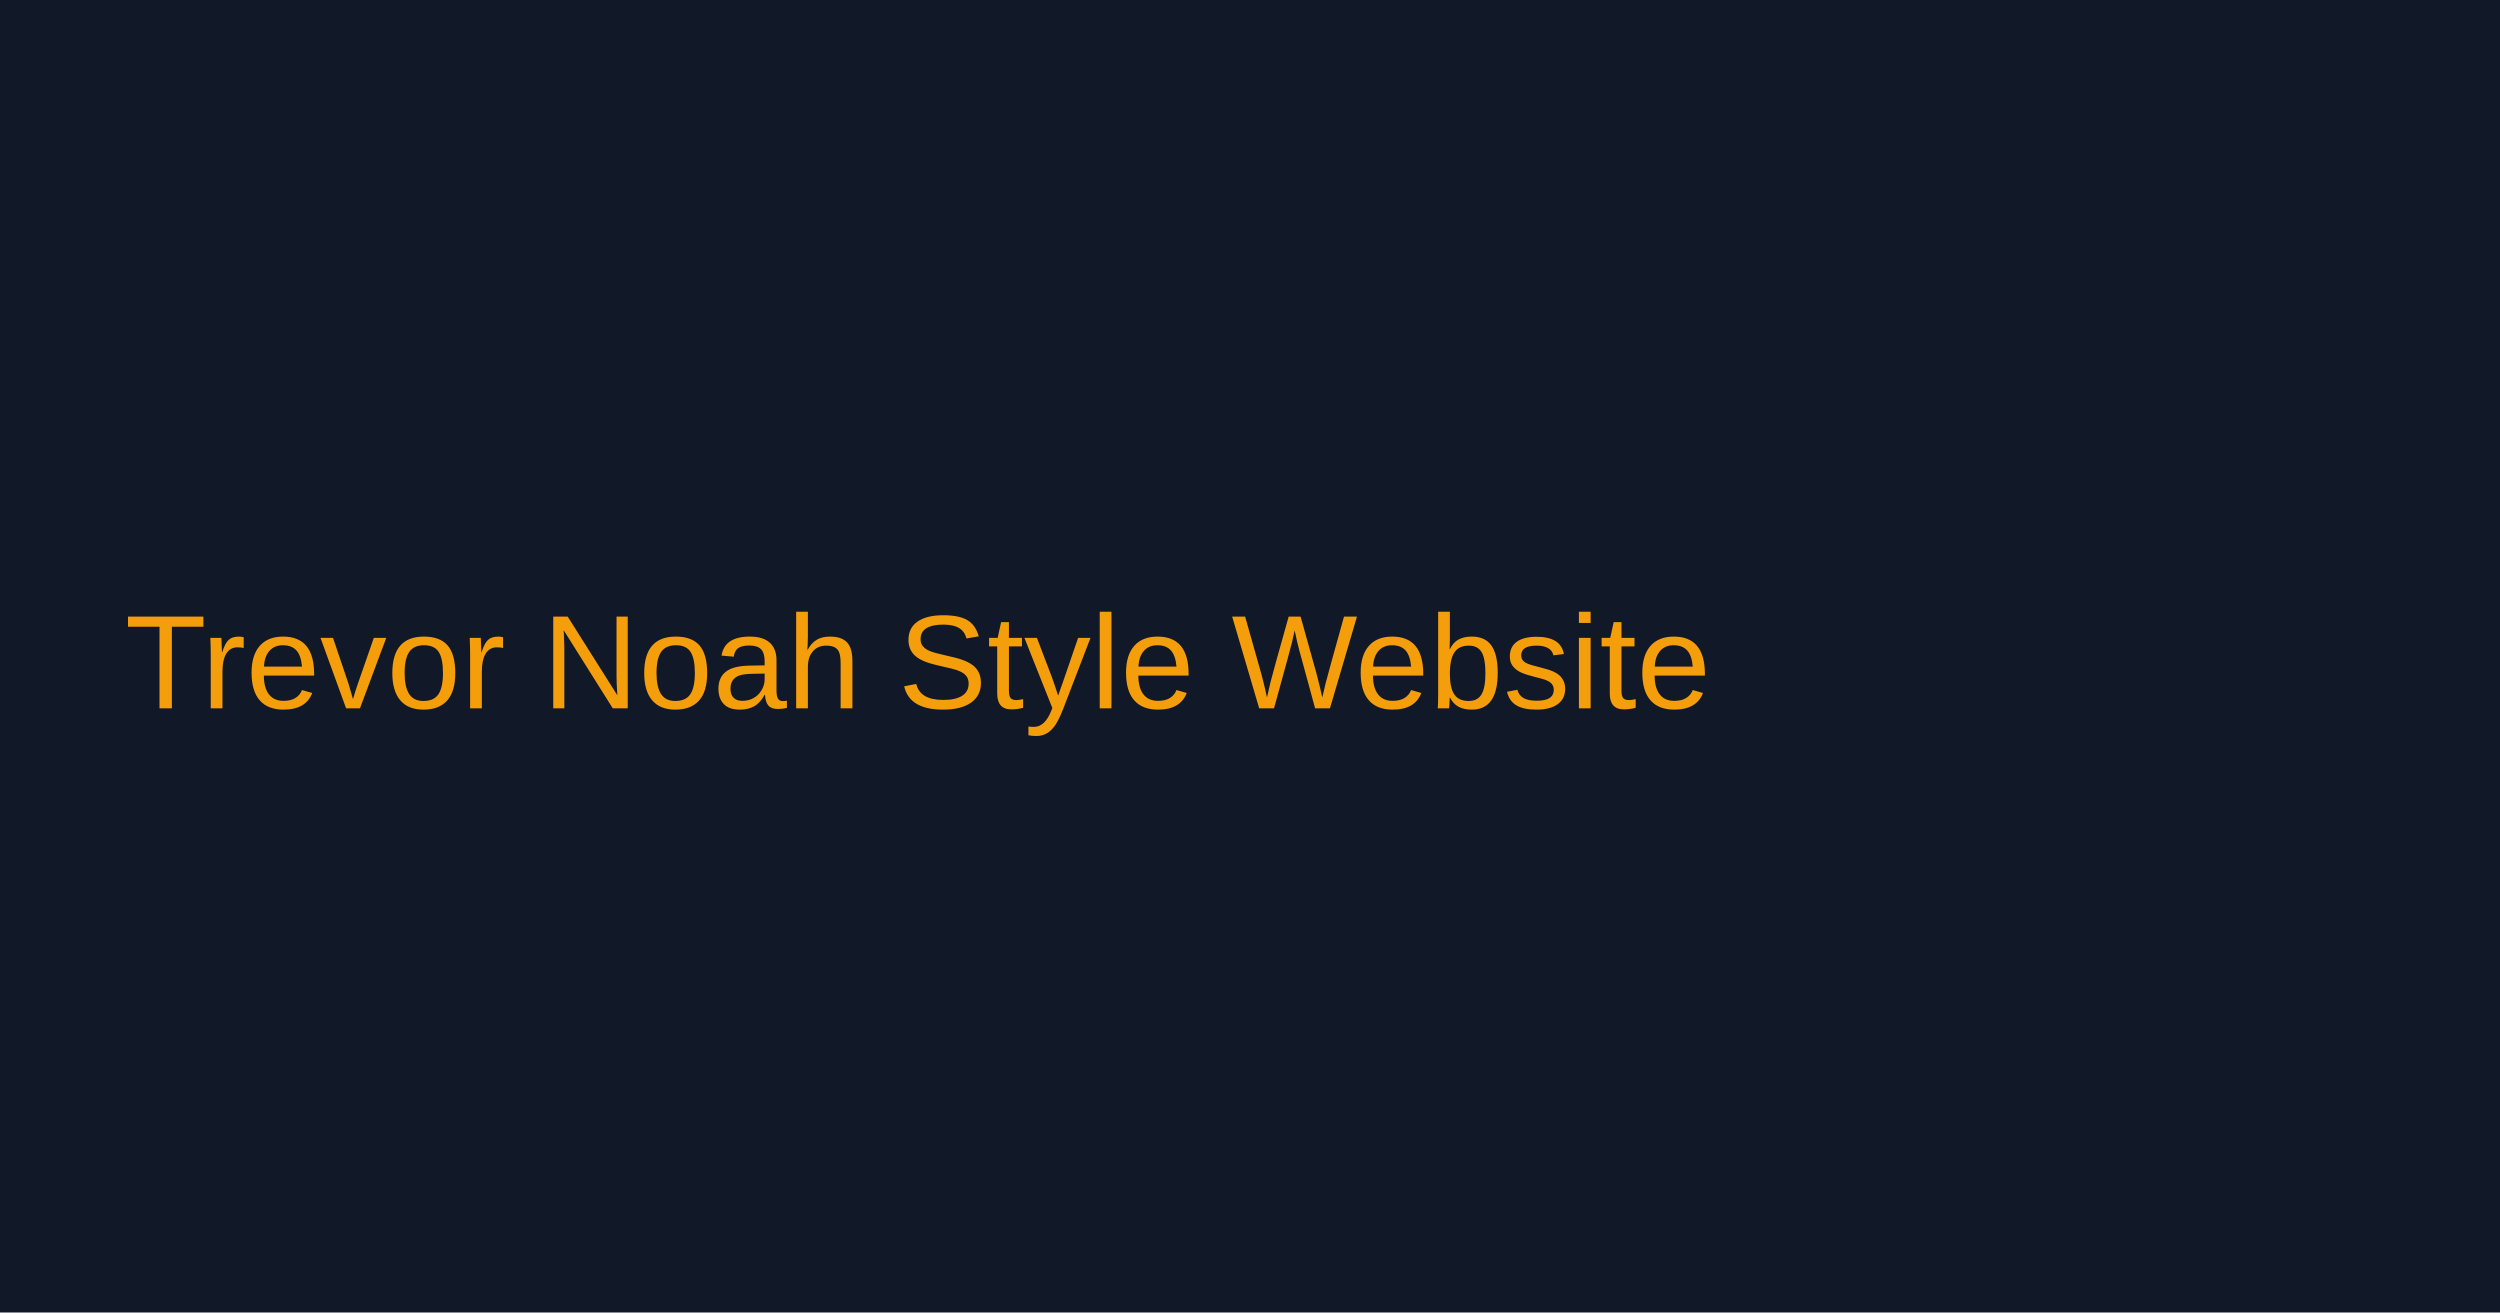
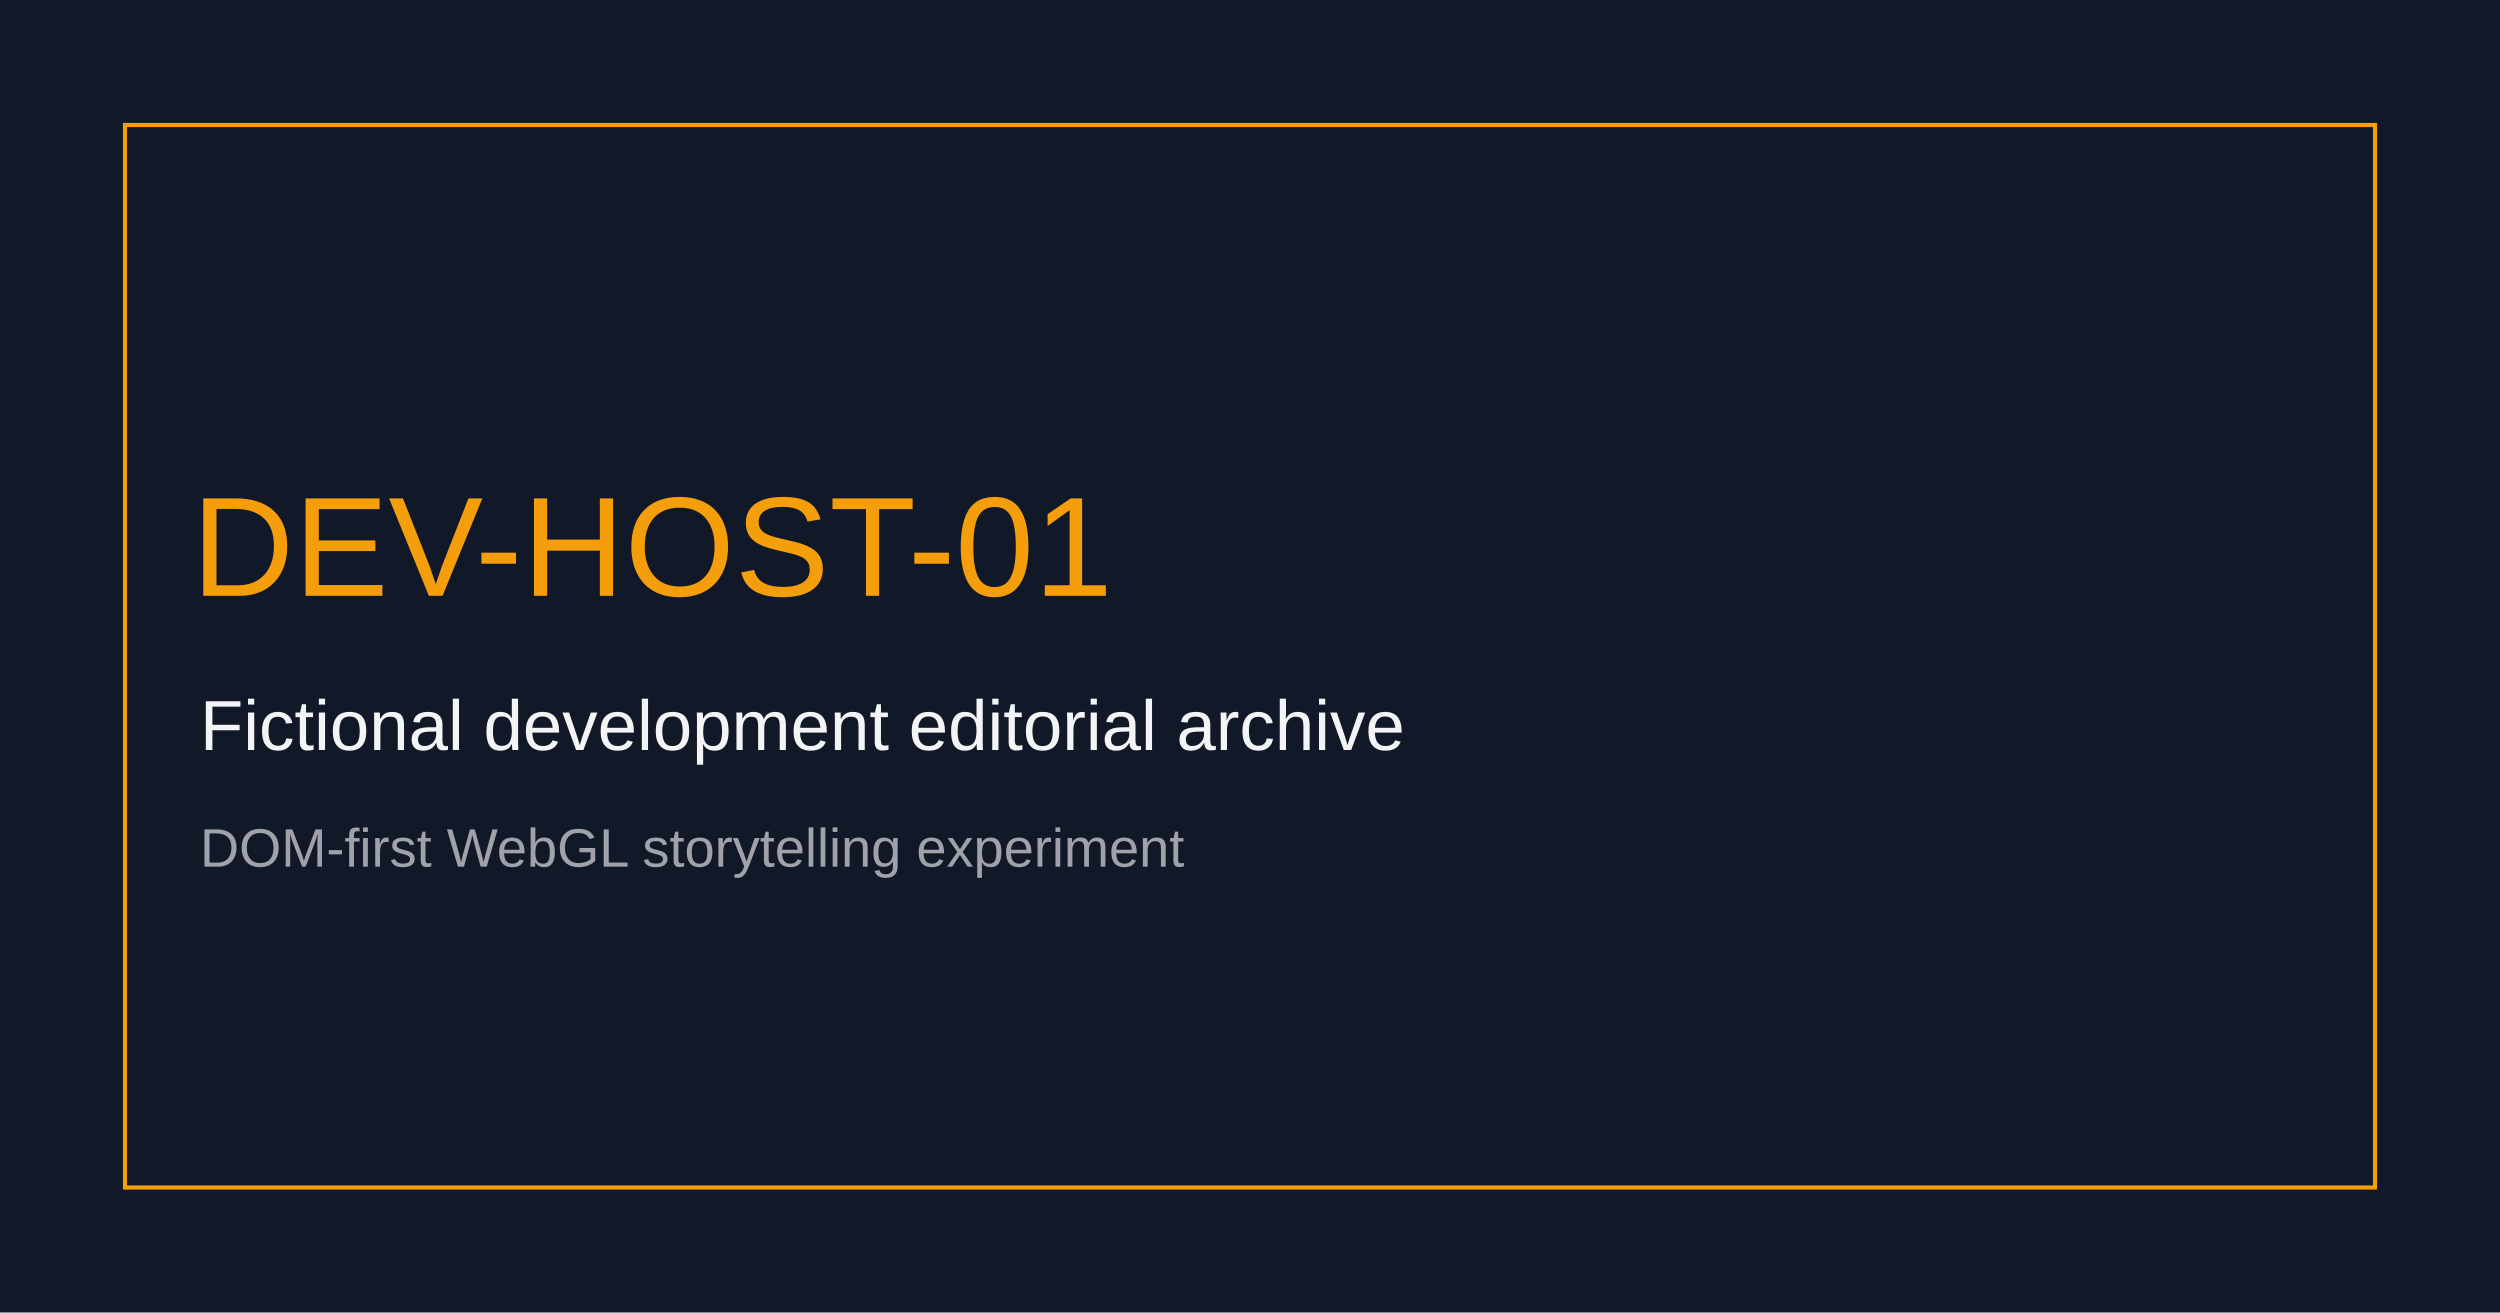
- <svg xmlns="http://www.w3.org/2000/svg" viewBox="0 0 1200 630">
+ <svg xmlns="http://www.w3.org/2000/svg" width="1200" height="630" viewBox="0 0 1200 630" role="img" aria-labelledby="title description">
  <rect width="1200" height="630" fill="#111827" />
-   <text x="60" y="340" fill="#f59e0b" font-size="64" font-family="Arial">Trevor Noah Style Website</text>
+   <rect x="60" y="60" width="1080" height="510" fill="none" stroke="#f59e0b" stroke-width="2" />
+   <text x="92" y="286" fill="#f59e0b" font-size="68" font-family="Arial, sans-serif">DEV-HOST-01</text>
+   <text x="96" y="360" fill="#f3f4f6" font-size="34" font-family="Arial, sans-serif">Fictional development editorial archive</text>
+   <text x="96" y="416" fill="#a1a1aa" font-size="26" font-family="Arial, sans-serif">DOM-first WebGL storytelling experiment</text>
</svg>
